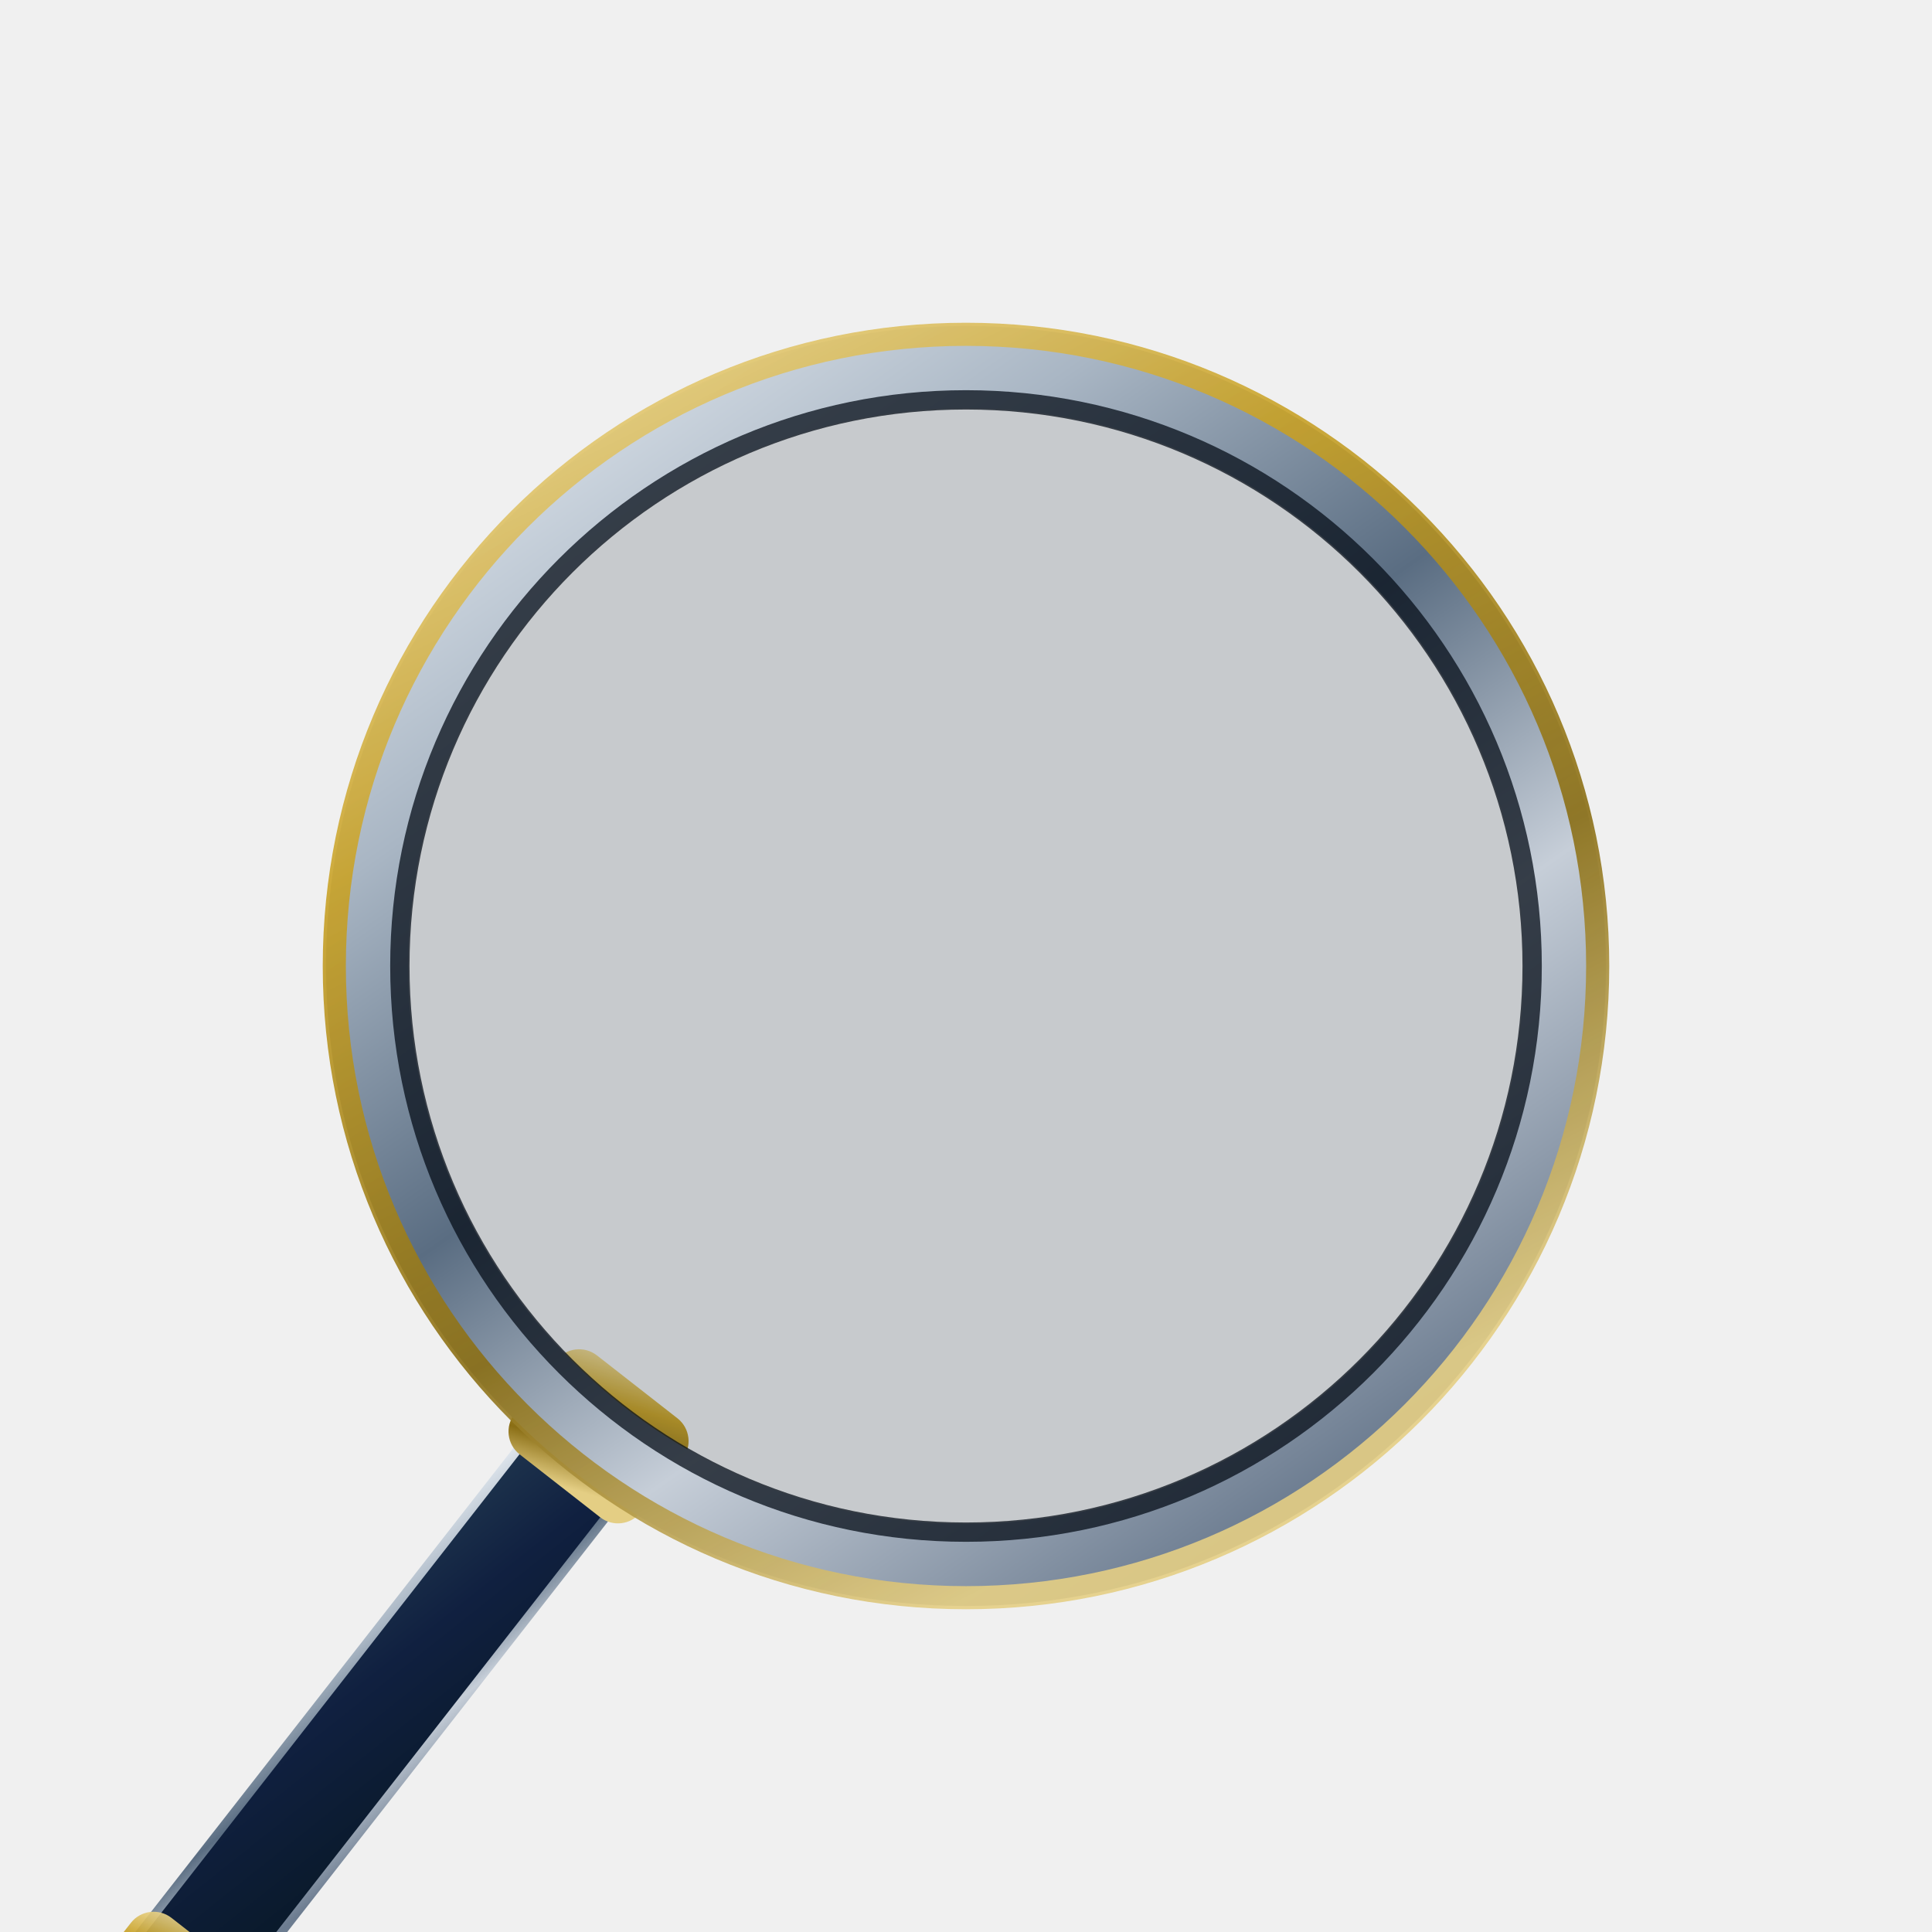
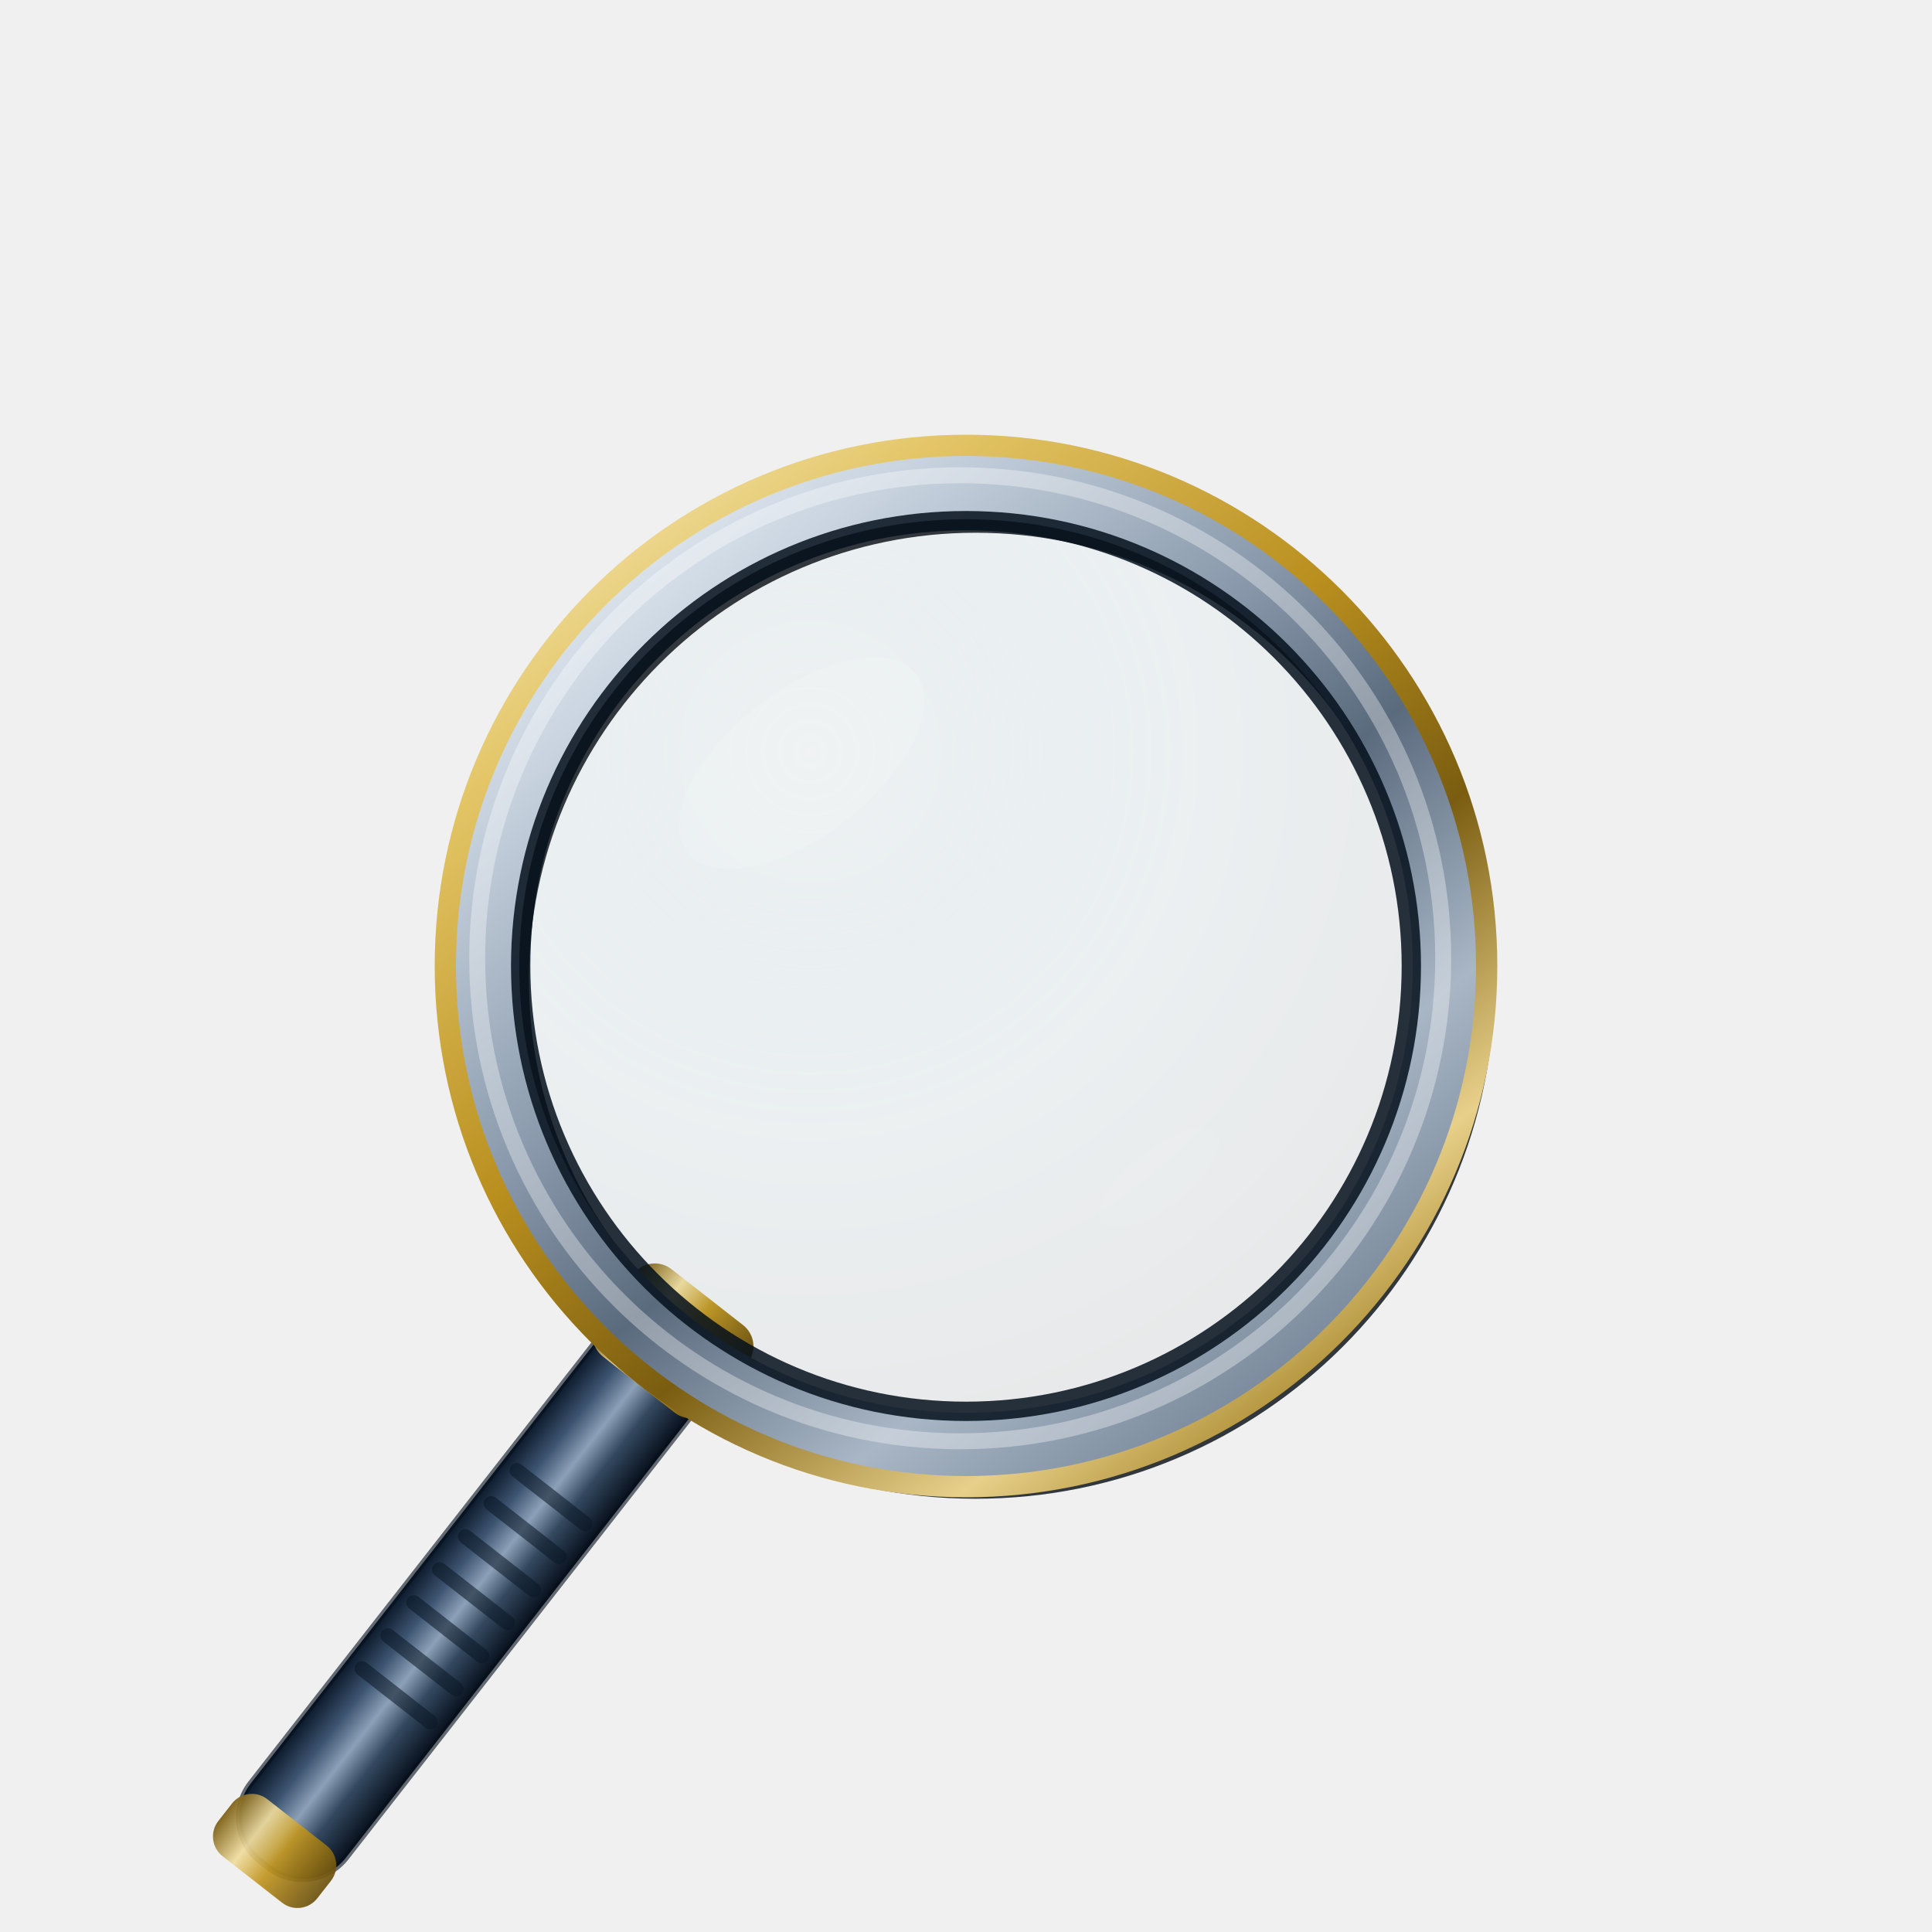
- <svg xmlns="http://www.w3.org/2000/svg" viewBox="0 0 560 560" width="560" height="560" fill="none">
+ <svg xmlns="http://www.w3.org/2000/svg" viewBox="0 0 640 640" width="640" height="640" fill="none">
  <defs>
-     <linearGradient id="metal" x1="0" y1="0" x2="0.7" y2="1">
-       <stop offset="0%" stop-color="#EEF3F8" />
-       <stop offset="28%" stop-color="#A9B6C4" />
-       <stop offset="52%" stop-color="#5A6D82" />
-       <stop offset="74%" stop-color="#C6CED8" />
-       <stop offset="100%" stop-color="#6C7C90" />
+     <linearGradient id="steelFace" x1="0.05" y1="0" x2="0.85" y2="1">
+       <stop offset="0%" stop-color="#F4F8FC" />
+       <stop offset="18%" stop-color="#C9D4E0" />
+       <stop offset="42%" stop-color="#8A9AAC" />
+       <stop offset="58%" stop-color="#5B6B7E" />
+       <stop offset="78%" stop-color="#A8B6C5" />
+       <stop offset="100%" stop-color="#6A7A8D" />
    </linearGradient>
-     <linearGradient id="steelDark" x1="0" y1="0" x2="0.6" y2="1">
-       <stop offset="0%" stop-color="#20374F" />
-       <stop offset="45%" stop-color="#102040" />
-       <stop offset="100%" stop-color="#0A1A2C" />
+     <linearGradient id="steelEdge" x1="0" y1="0" x2="0.6" y2="1">
+       <stop offset="0%" stop-color="#2B3B4E" />
+       <stop offset="100%" stop-color="#0C1826" />
    </linearGradient>
-     <linearGradient id="gold" x1="0" y1="0" x2="0.5" y2="1">
-       <stop offset="0%" stop-color="#F2DFA0" />
-       <stop offset="35%" stop-color="#C9A227" />
-       <stop offset="70%" stop-color="#8A6E15" />
-       <stop offset="100%" stop-color="#E4CE84" />
+     <linearGradient id="darkFace" x1="0.05" y1="0" x2="0.85" y2="1">
+       <stop offset="0%" stop-color="#33506E" />
+       <stop offset="30%" stop-color="#1B3049" />
+       <stop offset="62%" stop-color="#0D1B2C" />
+       <stop offset="85%" stop-color="#22384F" />
+       <stop offset="100%" stop-color="#0A1626" />
    </linearGradient>
+     <linearGradient id="goldFace" x1="0.05" y1="0" x2="0.8" y2="1">
+       <stop offset="0%" stop-color="#FBF0C8" />
+       <stop offset="20%" stop-color="#E3C566" />
+       <stop offset="46%" stop-color="#B98F1E" />
+       <stop offset="66%" stop-color="#7A5D10" />
+       <stop offset="86%" stop-color="#E8D08A" />
+       <stop offset="100%" stop-color="#9A7818" />
+     </linearGradient>
+     <radialGradient id="hubDome" cx="0.36" cy="0.32" r="0.78">
+       <stop offset="0%" stop-color="#FFFDF2" />
+       <stop offset="26%" stop-color="#E8CE7C" />
+       <stop offset="62%" stop-color="#B2871A" />
+       <stop offset="100%" stop-color="#6B510E" />
+     </radialGradient>
+     <radialGradient id="hubSteel" cx="0.36" cy="0.32" r="0.78">
+       <stop offset="0%" stop-color="#FFFFFF" />
+       <stop offset="30%" stop-color="#CBD6E2" />
+       <stop offset="70%" stop-color="#718295" />
+       <stop offset="100%" stop-color="#39485A" />
+     </radialGradient>
+     <radialGradient id="boreAO" cx="0.5" cy="0.5" r="0.5">
+       <stop offset="0%" stop-color="#02070D" />
+       <stop offset="72%" stop-color="#02070D" />
+       <stop offset="100%" stop-color="#16283C" />
+     </radialGradient>
+     <linearGradient id="specSweep" x1="0" y1="0" x2="1" y2="1">
+       <stop offset="0%" stop-color="#FFFFFF" stop-opacity="0" />
+       <stop offset="42%" stop-color="#FFFFFF" stop-opacity="0.5" />
+       <stop offset="58%" stop-color="#FFFFFF" stop-opacity="0.5" />
+       <stop offset="100%" stop-color="#FFFFFF" stop-opacity="0" />
+     </linearGradient>
+     <linearGradient id="grip" x1="0" y1="0" x2="1" y2="0">
+       <stop offset="0%" stop-color="#0A1728" />
+       <stop offset="26%" stop-color="#3D5470" />
+       <stop offset="48%" stop-color="#8CA0B8" />
+       <stop offset="70%" stop-color="#33485F" />
+       <stop offset="100%" stop-color="#070F1B" />
+     </linearGradient>
+     <linearGradient id="ferrule" x1="0" y1="0" x2="1" y2="0">
+       <stop offset="0%" stop-color="#7A5D10" />
+       <stop offset="30%" stop-color="#F0DC9E" />
+       <stop offset="56%" stop-color="#C09520" />
+       <stop offset="100%" stop-color="#6B510E" />
+     </linearGradient>
+     <radialGradient id="glass" cx="0.34" cy="0.28" r="0.85">
+       <stop offset="0%" stop-color="#DFF3FA" stop-opacity="0.13" />
+       <stop offset="45%" stop-color="#7FDBFF" stop-opacity="0.045" />
+       <stop offset="100%" stop-color="#050D18" stop-opacity="0.04" />
+     </radialGradient>
  </defs>
-   <g transform="rotate(38 280.0 280.0)">
-     <rect x="263.9" y="443.2" width="32.2" height="224.0" rx="16.1" fill="url(#steelDark)" stroke="url(#metal)" stroke-width="2.5" />
-     <rect x="256.8" y="434.8" width="46.4" height="36.4" rx="8.4" fill="url(#gold)" />
-     <rect x="260.0" y="639.2" width="39.9" height="25.2" rx="8.4" fill="url(#gold)" opacity="0.9" />
+   <g transform="rotate(38 320.0 320.0)">
+     <rect x="300.00" y="473.60" width="40.00" height="224.00" rx="18.40" fill="url(#grip)" />
+     <rect x="303.20" y="540.80" width="33.60" height="4.93" rx="2.46" fill="#0A1626" fill-opacity="0.55" />
+     <rect x="303.20" y="554.69" width="33.60" height="4.93" rx="2.46" fill="#0A1626" fill-opacity="0.55" />
+     <rect x="303.20" y="568.58" width="33.60" height="4.93" rx="2.46" fill="#0A1626" fill-opacity="0.55" />
+     <rect x="303.20" y="582.46" width="33.60" height="4.93" rx="2.46" fill="#0A1626" fill-opacity="0.55" />
+     <rect x="303.20" y="596.35" width="33.60" height="4.93" rx="2.46" fill="#0A1626" fill-opacity="0.55" />
+     <rect x="303.20" y="610.24" width="33.60" height="4.93" rx="2.46" fill="#0A1626" fill-opacity="0.55" />
+     <rect x="303.20" y="624.13" width="33.60" height="4.93" rx="2.46" fill="#0A1626" fill-opacity="0.55" />
+     <rect x="300.00" y="473.60" width="40.00" height="224.00" rx="18.40" fill="none" stroke="#05101C" stroke-opacity="0.6" stroke-width="2" />
+     <rect x="296.00" y="459.20" width="48.00" height="36.80" rx="8.96" fill="url(#ferrule)" />
+     <rect x="299.20" y="680.00" width="41.60" height="24.00" rx="8.32" fill="url(#ferrule)" opacity="0.92" />
  </g>
-   <circle cx="280.0" cy="280.0" r="173.6" fill="#0A1A2C" opacity="0.18" />
-   <circle cx="280.0" cy="280.0" r="173.6" fill="none" stroke="url(#metal)" stroke-width="23.8" />
-   <circle cx="280.0" cy="280.0" r="183.1" fill="none" stroke="url(#gold)" stroke-width="6.7" opacity="0.9" />
-   <circle cx="280.0" cy="280.0" r="164.1" fill="none" stroke="#050D18" stroke-width="5.6" opacity="0.75" />
+   <circle cx="320.0" cy="320.0" r="160.00" fill="url(#glass)" />
+   <ellipse cx="265.60" cy="252.80" rx="48.00" ry="24.00" fill="#FFFFFF" opacity="0.11" transform="rotate(-38 265.60 252.80)" />
+   <ellipse cx="384.00" cy="390.40" rx="24.00" ry="9.60" fill="#FFFFFF" opacity="0.07" transform="rotate(-38 384.00 390.40)" />
+   <circle cx="323.20" cy="324.48" r="160.00" fill="none" stroke="#03090F" stroke-opacity="0.8" stroke-width="24.00" />
+   <circle cx="320.0" cy="320.0" r="160.00" fill="none" stroke="url(#steelFace)" stroke-width="24.00" />
+   <circle cx="318.08" cy="317.44" r="160.00" fill="none" stroke="#FFFFFF" stroke-opacity="0.34" stroke-width="5.28" />
+   <circle cx="320.0" cy="320.0" r="172.48" fill="none" stroke="url(#goldFace)" stroke-width="7.04" />
+   <circle cx="320.0" cy="320.0" r="147.52" fill="none" stroke="#04101C" stroke-opacity="0.85" stroke-width="6.40" />
</svg>
